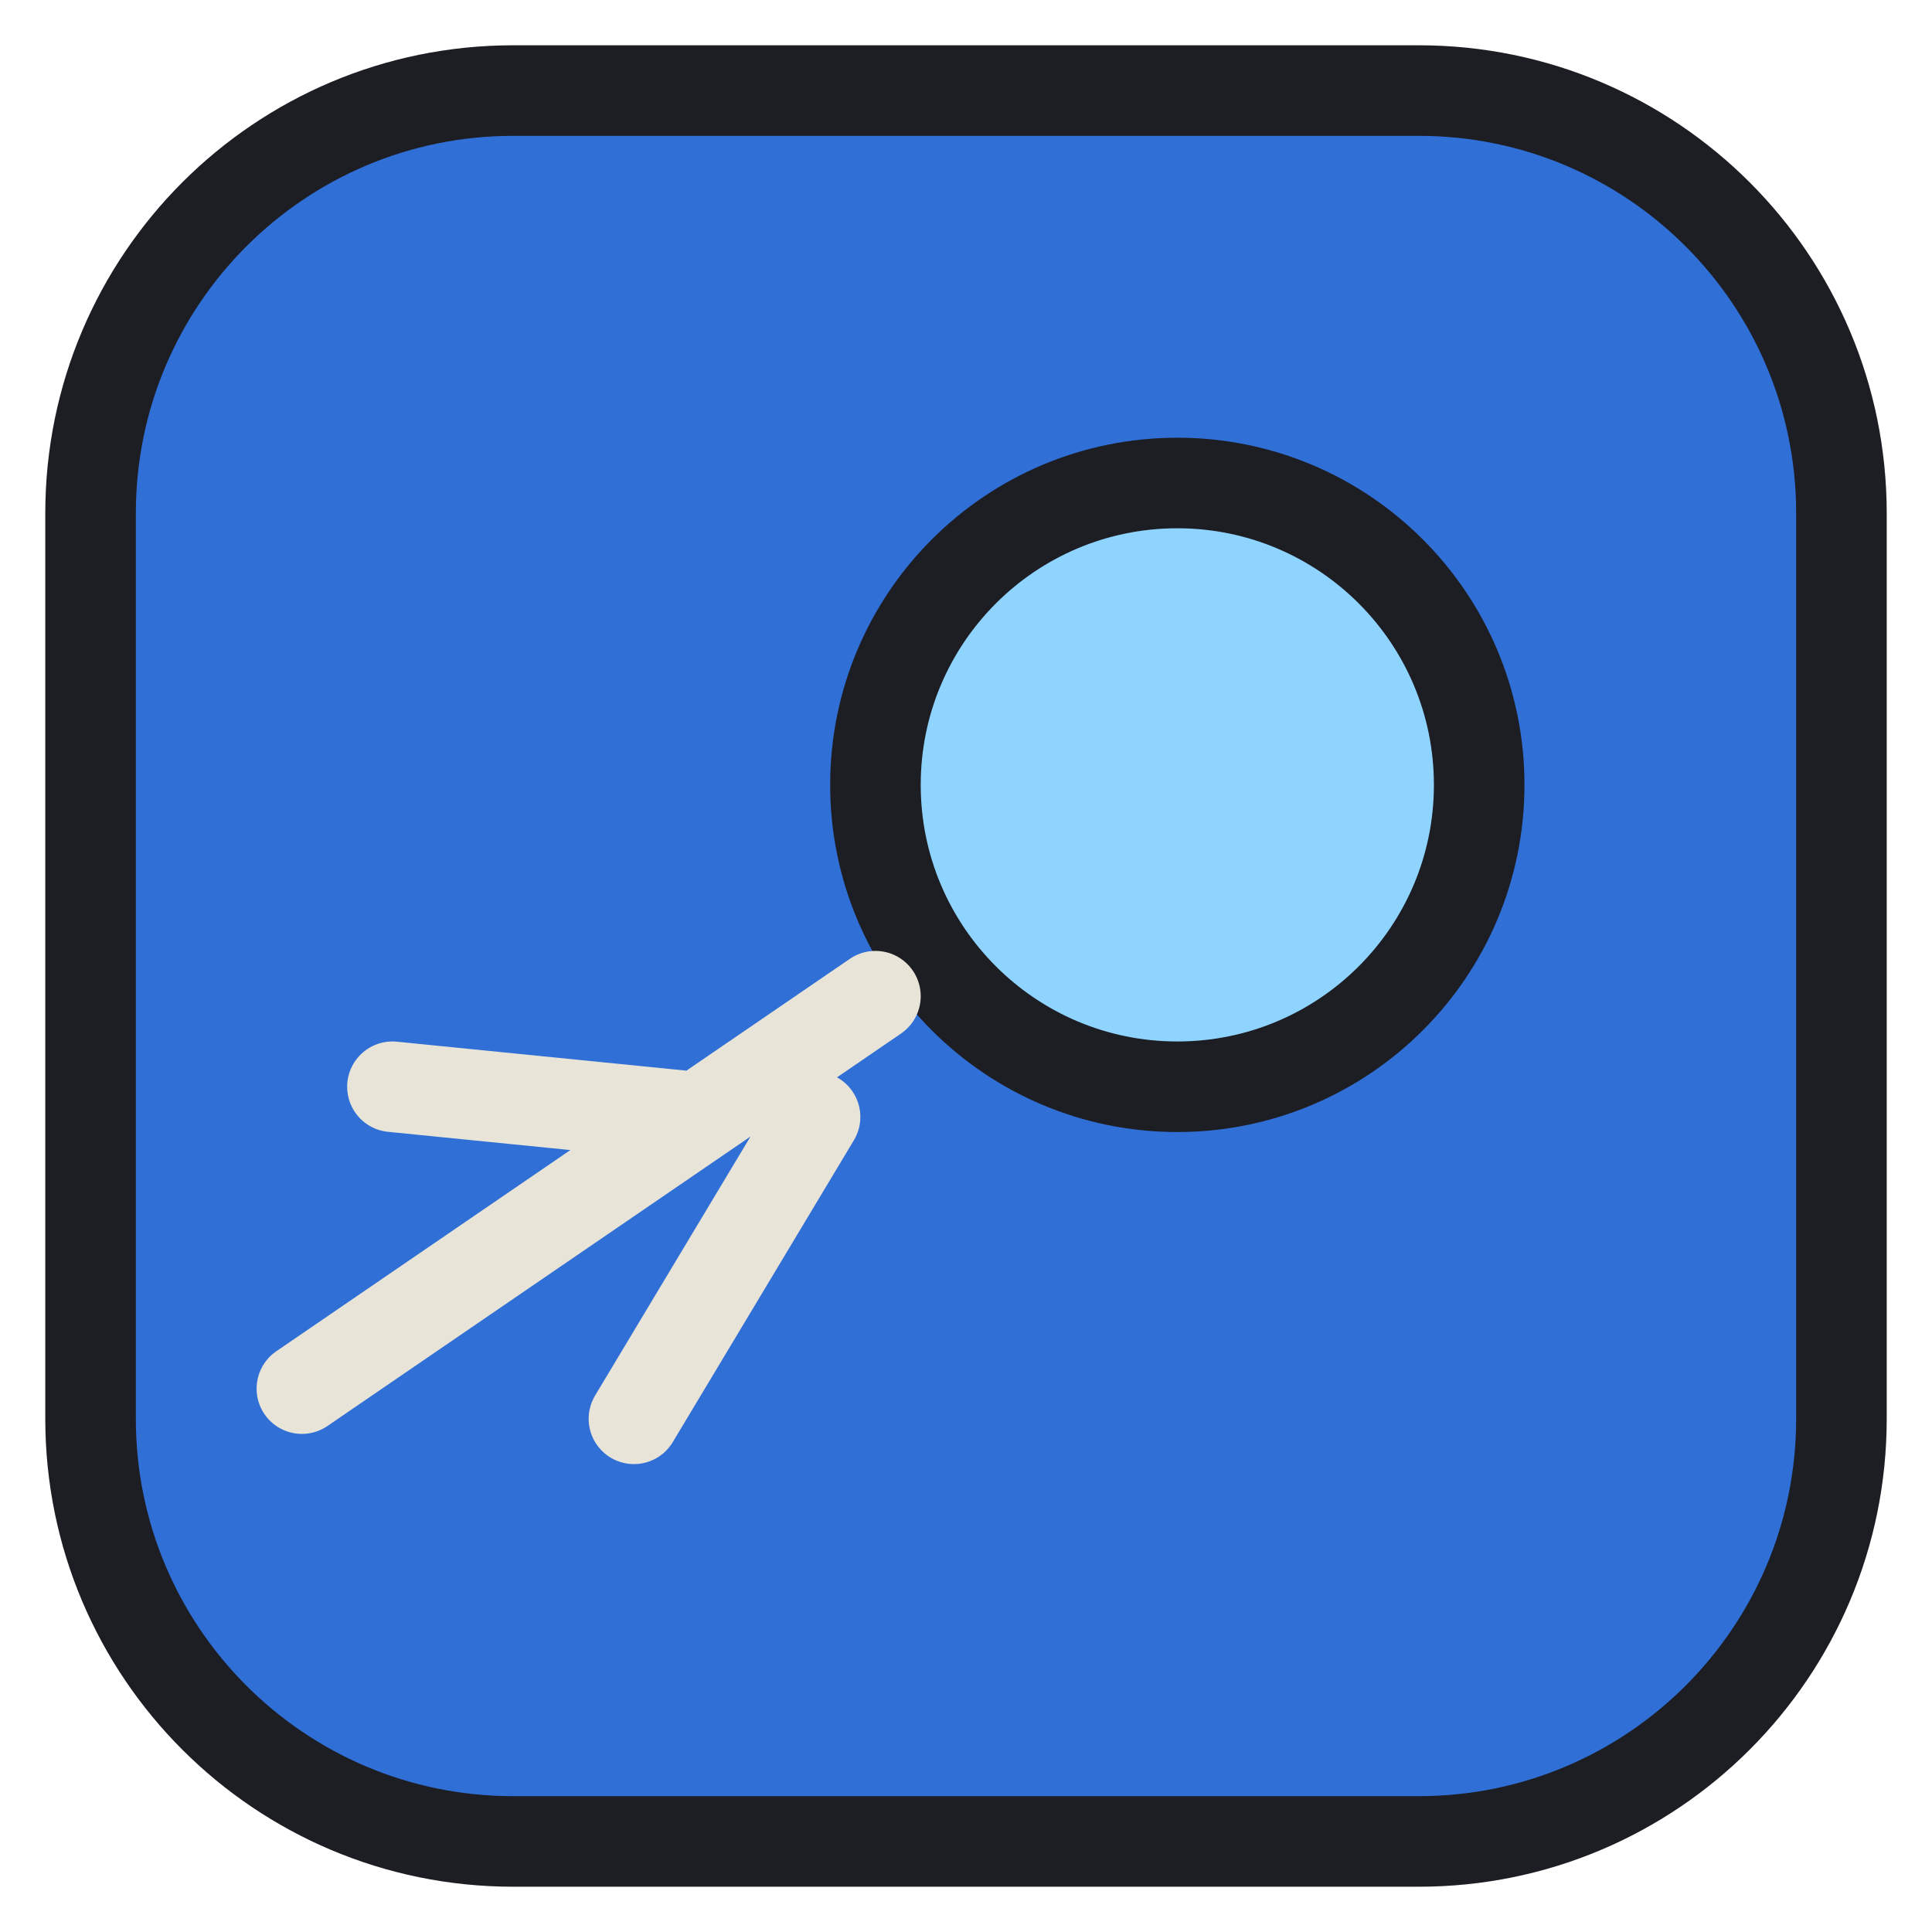
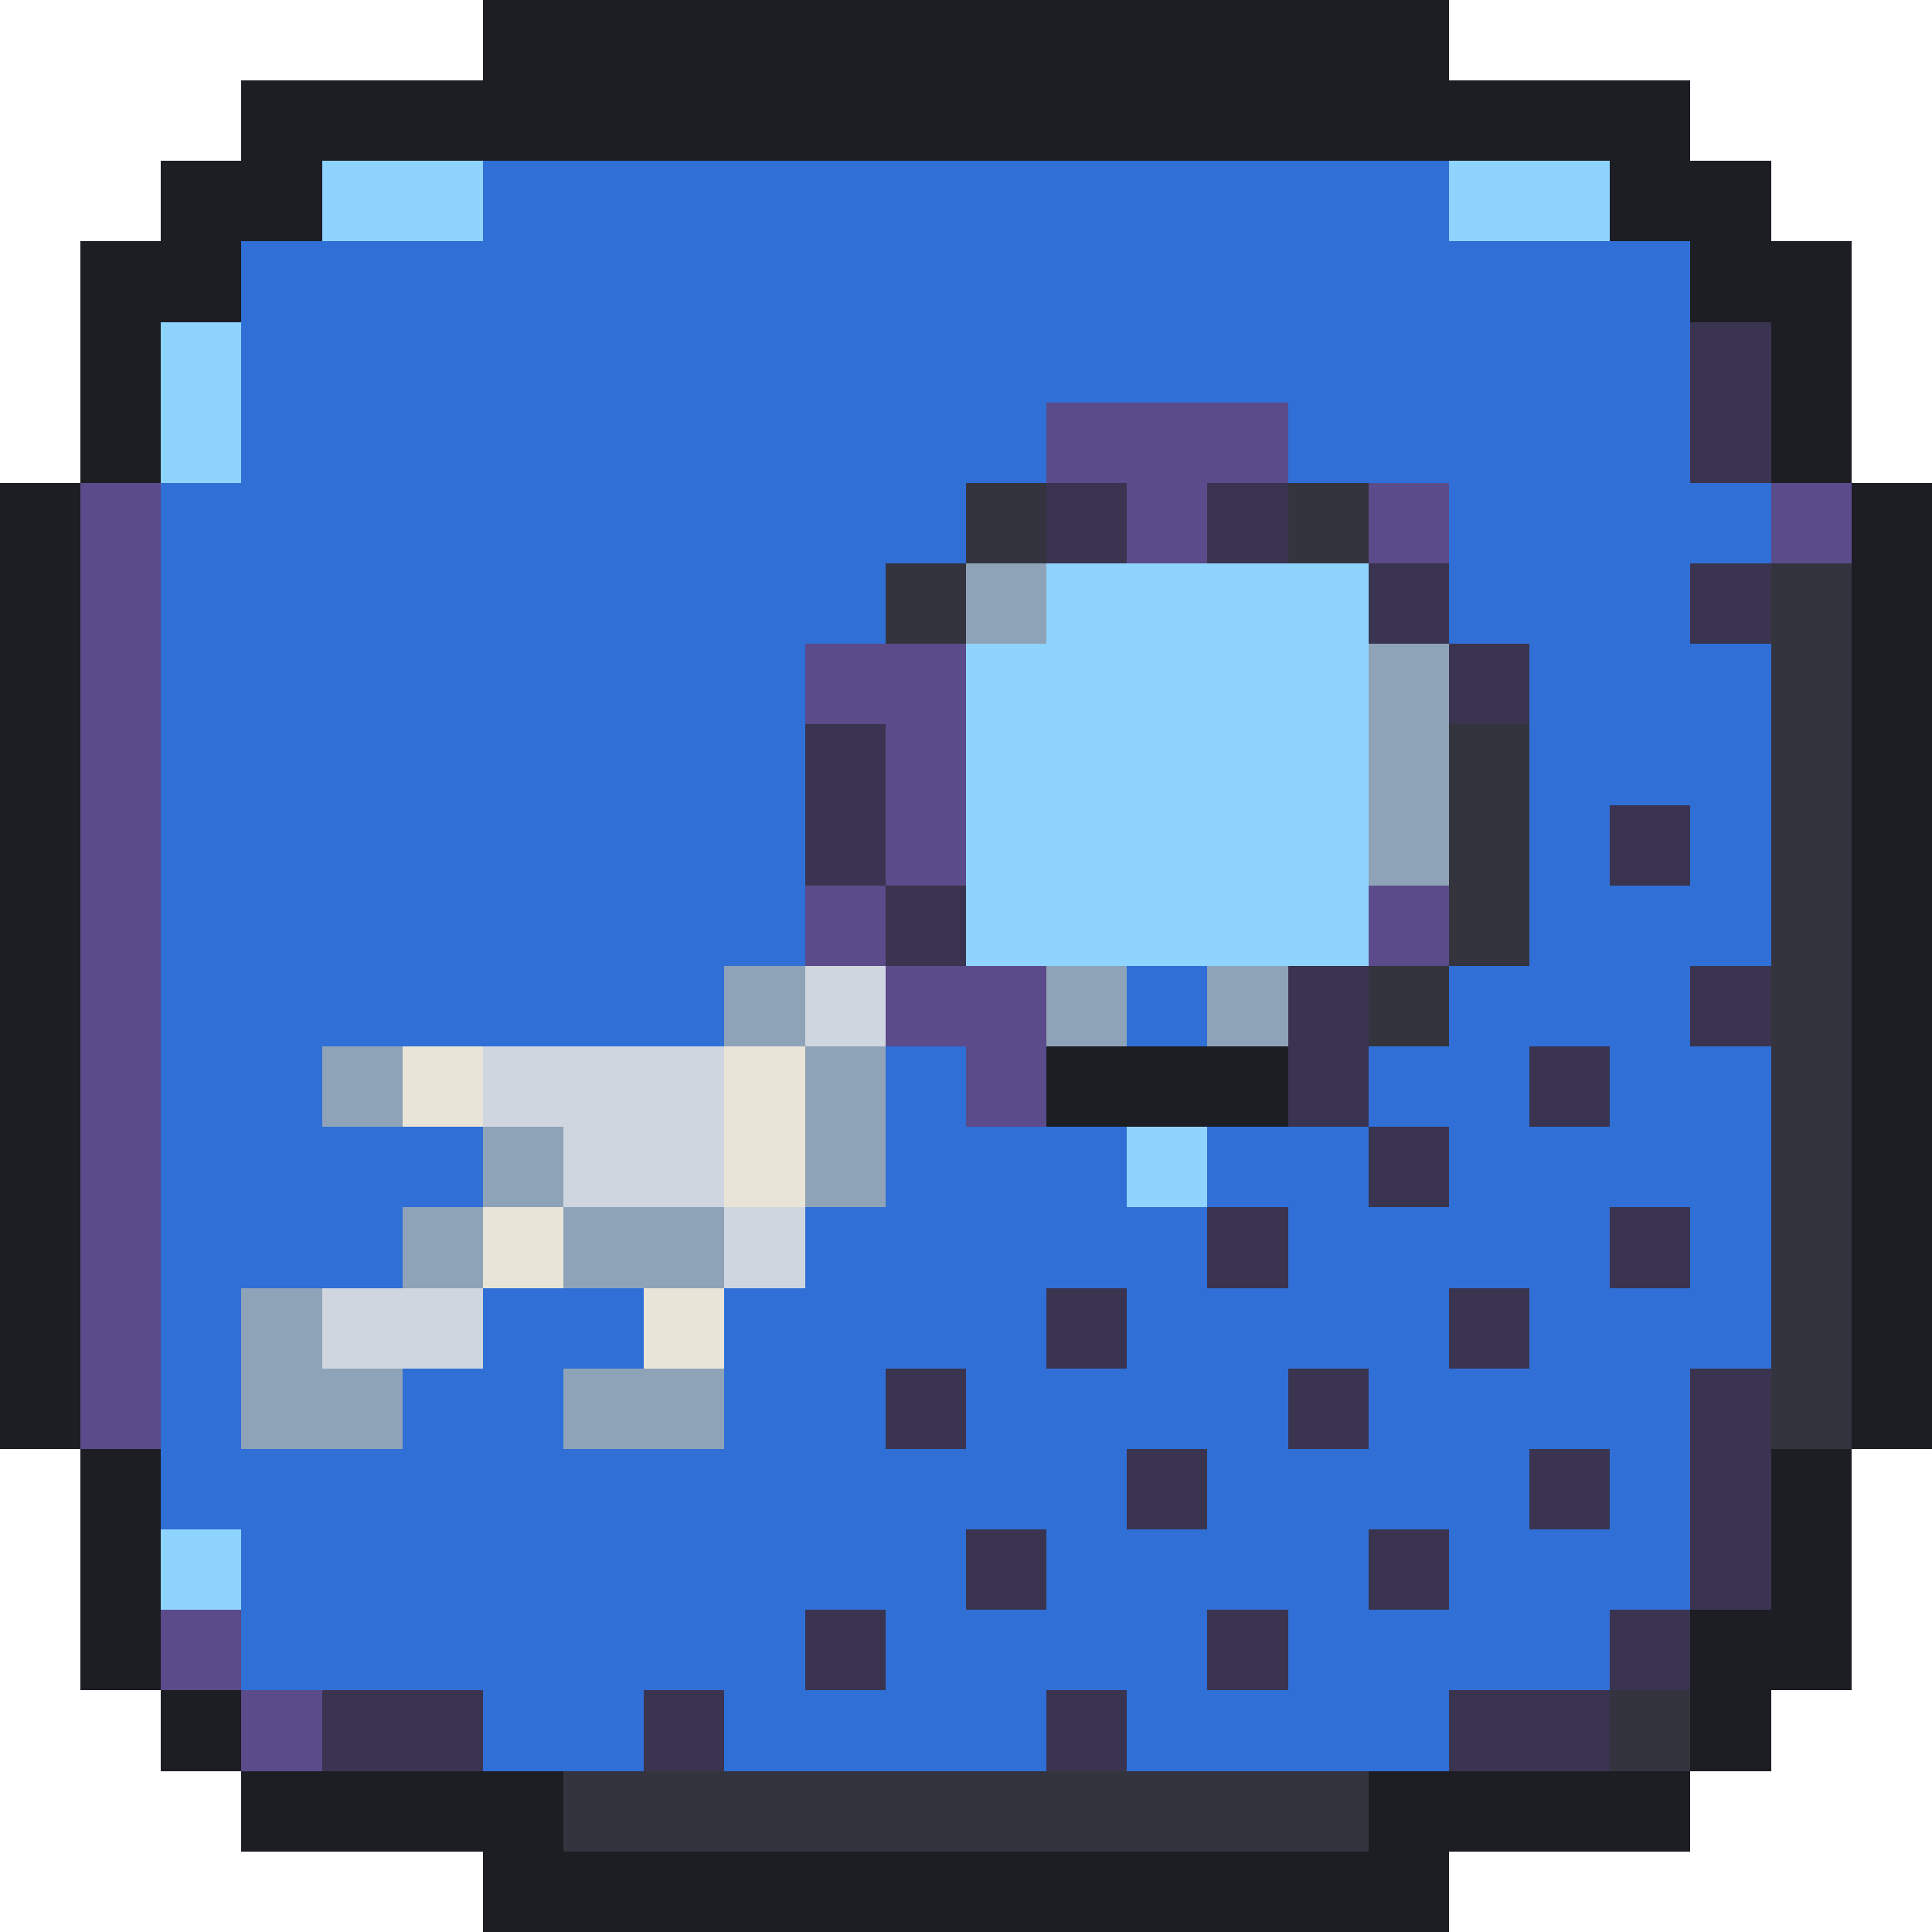
- <svg xmlns="http://www.w3.org/2000/svg" viewBox="0 0 64 64" width="64" height="64">
-   <g stroke="#1d1d24" stroke-width="3" stroke-linejoin="round" stroke-linecap="round">
-     <rect x="3" y="3" width="58" height="58" rx="14" fill="#2f6fd6" />
-     <circle cx="39" cy="26" r="10" fill="#8fd3ff" />
-     <path d="m10 46 19-13m-16 3 10 1m-2 10 6-10" fill="none" stroke="#e9e4d8" />
-   </g>
+ <svg xmlns="http://www.w3.org/2000/svg" viewBox="0 0 24 24" width="64" height="64" shape-rendering="crispEdges">
+   <path fill="#1d1d24" d="M6 0h12v1H6ZM3 1h18v1H3ZM2 2h2v1H2ZM20 2h2v1H20ZM1 3h2v1H1ZM21 3h2v1H21ZM1 4h1v1H1ZM22 4h1v1H22ZM1 5h1v1H1ZM22 5h1v1H22ZM0 6h1v1H0ZM23 6h1v1H23ZM0 7h1v1H0ZM23 7h1v1H23ZM0 8h1v1H0ZM23 8h1v1H23ZM0 9h1v1H0ZM23 9h1v1H23ZM0 10h1v1H0ZM23 10h1v1H23ZM0 11h1v1H0ZM23 11h1v1H23ZM0 12h1v1H0ZM23 12h1v1H23ZM0 13h1v1H0ZM13 13h3v1H13ZM23 13h1v1H23ZM0 14h1v1H0ZM23 14h1v1H23ZM0 15h1v1H0ZM23 15h1v1H23ZM0 16h1v1H0ZM23 16h1v1H23ZM0 17h1v1H0ZM23 17h1v1H23ZM1 18h1v1H1ZM22 18h1v1H22ZM1 19h1v1H1ZM22 19h1v1H22ZM1 20h1v1H1ZM21 20h2v1H21ZM2 21h1v1H2ZM21 21h1v1H21ZM3 22h4v1H3ZM17 22h4v1H17ZM6 23h12v1H6Z" />
+   <path fill="#8fd3ff" d="M4 2h2v1H4ZM18 2h2v1H18ZM2 4h1v1H2ZM2 5h1v1H2ZM13 7h4v1H13ZM12 8h5v1H12ZM12 9h5v1H12ZM12 10h5v1H12ZM12 11h5v1H12ZM14 14h1v1H14ZM2 19h1v1H2Z" />
+   <path fill="#2f6fd6" d="M6 2h12v1H6ZM3 3h18v1H3ZM3 4h18v1H3ZM3 5h10v1H3ZM16 5h5v1H16ZM2 6h10v1H2ZM18 6h4v1H18ZM2 7h9v1H2ZM18 7h3v1H18ZM2 8h8v1H2ZM19 8h3v1H19ZM2 9h8v1H2ZM19 9h3v1H19ZM2 10h8v1H2ZM19 10h1v1H19ZM21 10h1v1H21ZM2 11h8v1H2ZM19 11h3v1H19ZM2 12h7v1H2ZM14 12h1v1H14ZM18 12h3v1H18ZM2 13h2v1H2ZM11 13h1v1H11ZM17 13h2v1H17ZM20 13h2v1H20ZM2 14h4v1H2ZM11 14h3v1H11ZM15 14h2v1H15ZM18 14h4v1H18ZM2 15h3v1H2ZM10 15h5v1H10ZM16 15h4v1H16ZM21 15h1v1H21ZM2 16h1v1H2ZM6 16h2v1H6ZM9 16h4v1H9ZM14 16h4v1H14ZM19 16h3v1H19ZM2 17h1v1H2ZM5 17h2v1H5ZM9 17h2v1H9ZM12 17h4v1H12ZM17 17h4v1H17ZM2 18h12v1H2ZM15 18h4v1H15ZM20 18h1v1H20ZM3 19h9v1H3ZM13 19h4v1H13ZM18 19h3v1H18ZM3 20h7v1H3ZM11 20h4v1H11ZM16 20h4v1H16ZM6 21h2v1H6ZM9 21h4v1H9ZM14 21h4v1H14Z" />
+   <path fill="#3a3450" d="M21 4h1v1H21ZM21 5h1v1H21ZM13 6h1v1H13ZM15 6h1v1H15ZM17 7h1v1H17ZM21 7h1v1H21ZM18 8h1v1H18ZM10 9h1v1H10ZM10 10h1v1H10ZM20 10h1v1H20ZM11 11h1v1H11ZM16 12h1v1H16ZM21 12h1v1H21ZM16 13h1v1H16ZM19 13h1v1H19ZM17 14h1v1H17ZM15 15h1v1H15ZM20 15h1v1H20ZM13 16h1v1H13ZM18 16h1v1H18ZM11 17h1v1H11ZM16 17h1v1H16ZM21 17h1v1H21ZM14 18h1v1H14ZM19 18h1v1H19ZM21 18h1v1H21ZM12 19h1v1H12ZM17 19h1v1H17ZM21 19h1v1H21ZM10 20h1v1H10ZM15 20h1v1H15ZM20 20h1v1H20ZM4 21h2v1H4ZM8 21h1v1H8ZM13 21h1v1H13ZM18 21h2v1H18Z" />
+   <path fill="#5b4b8a" d="M13 5h3v1H13ZM1 6h1v1H1ZM14 6h1v1H14ZM17 6h1v1H17ZM22 6h1v1H22ZM1 7h1v1H1ZM1 8h1v1H1ZM10 8h2v1H10ZM1 9h1v1H1ZM11 9h1v1H11ZM1 10h1v1H1ZM11 10h1v1H11ZM1 11h1v1H1ZM10 11h1v1H10ZM17 11h1v1H17ZM1 12h1v1H1ZM11 12h2v1H11ZM1 13h1v1H1ZM12 13h1v1H12ZM1 14h1v1H1ZM1 15h1v1H1ZM1 16h1v1H1ZM1 17h1v1H1ZM2 20h1v1H2ZM3 21h1v1H3Z" />
+   <path fill="#34343f" d="M12 6h1v1H12ZM16 6h1v1H16ZM11 7h1v1H11ZM22 7h1v1H22ZM22 8h1v1H22ZM18 9h1v1H18ZM22 9h1v1H22ZM18 10h1v1H18ZM22 10h1v1H22ZM18 11h1v1H18ZM22 11h1v1H22ZM17 12h1v1H17ZM22 12h1v1H22ZM22 13h1v1H22ZM22 14h1v1H22ZM22 15h1v1H22ZM22 16h1v1H22ZM22 17h1v1H22ZM20 21h1v1H20ZM7 22h10v1H7Z" />
+   <path fill="#8fa3b8" d="M12 7h1v1H12ZM17 8h1v1H17ZM17 9h1v1H17ZM17 10h1v1H17ZM9 12h1v1H9ZM13 12h1v1H13ZM15 12h1v1H15ZM4 13h1v1H4ZM10 13h1v1H10ZM6 14h1v1H6ZM10 14h1v1H10ZM5 15h1v1H5ZM7 15h2v1H7ZM3 16h1v1H3ZM3 17h2v1H3ZM7 17h2v1H7Z" />
+   <path fill="#cfd6e0" d="M10 12h1v1H10ZM6 13h3v1H6ZM7 14h2v1H7ZM9 15h1v1H9ZM4 16h2v1H4Z" />
+   <path fill="#e9e4d8" d="M5 13h1v1H5ZM9 13h1v1H9ZM9 14h1v1H9ZM6 15h1v1H6ZM8 16h1v1H8Z" />
</svg>
